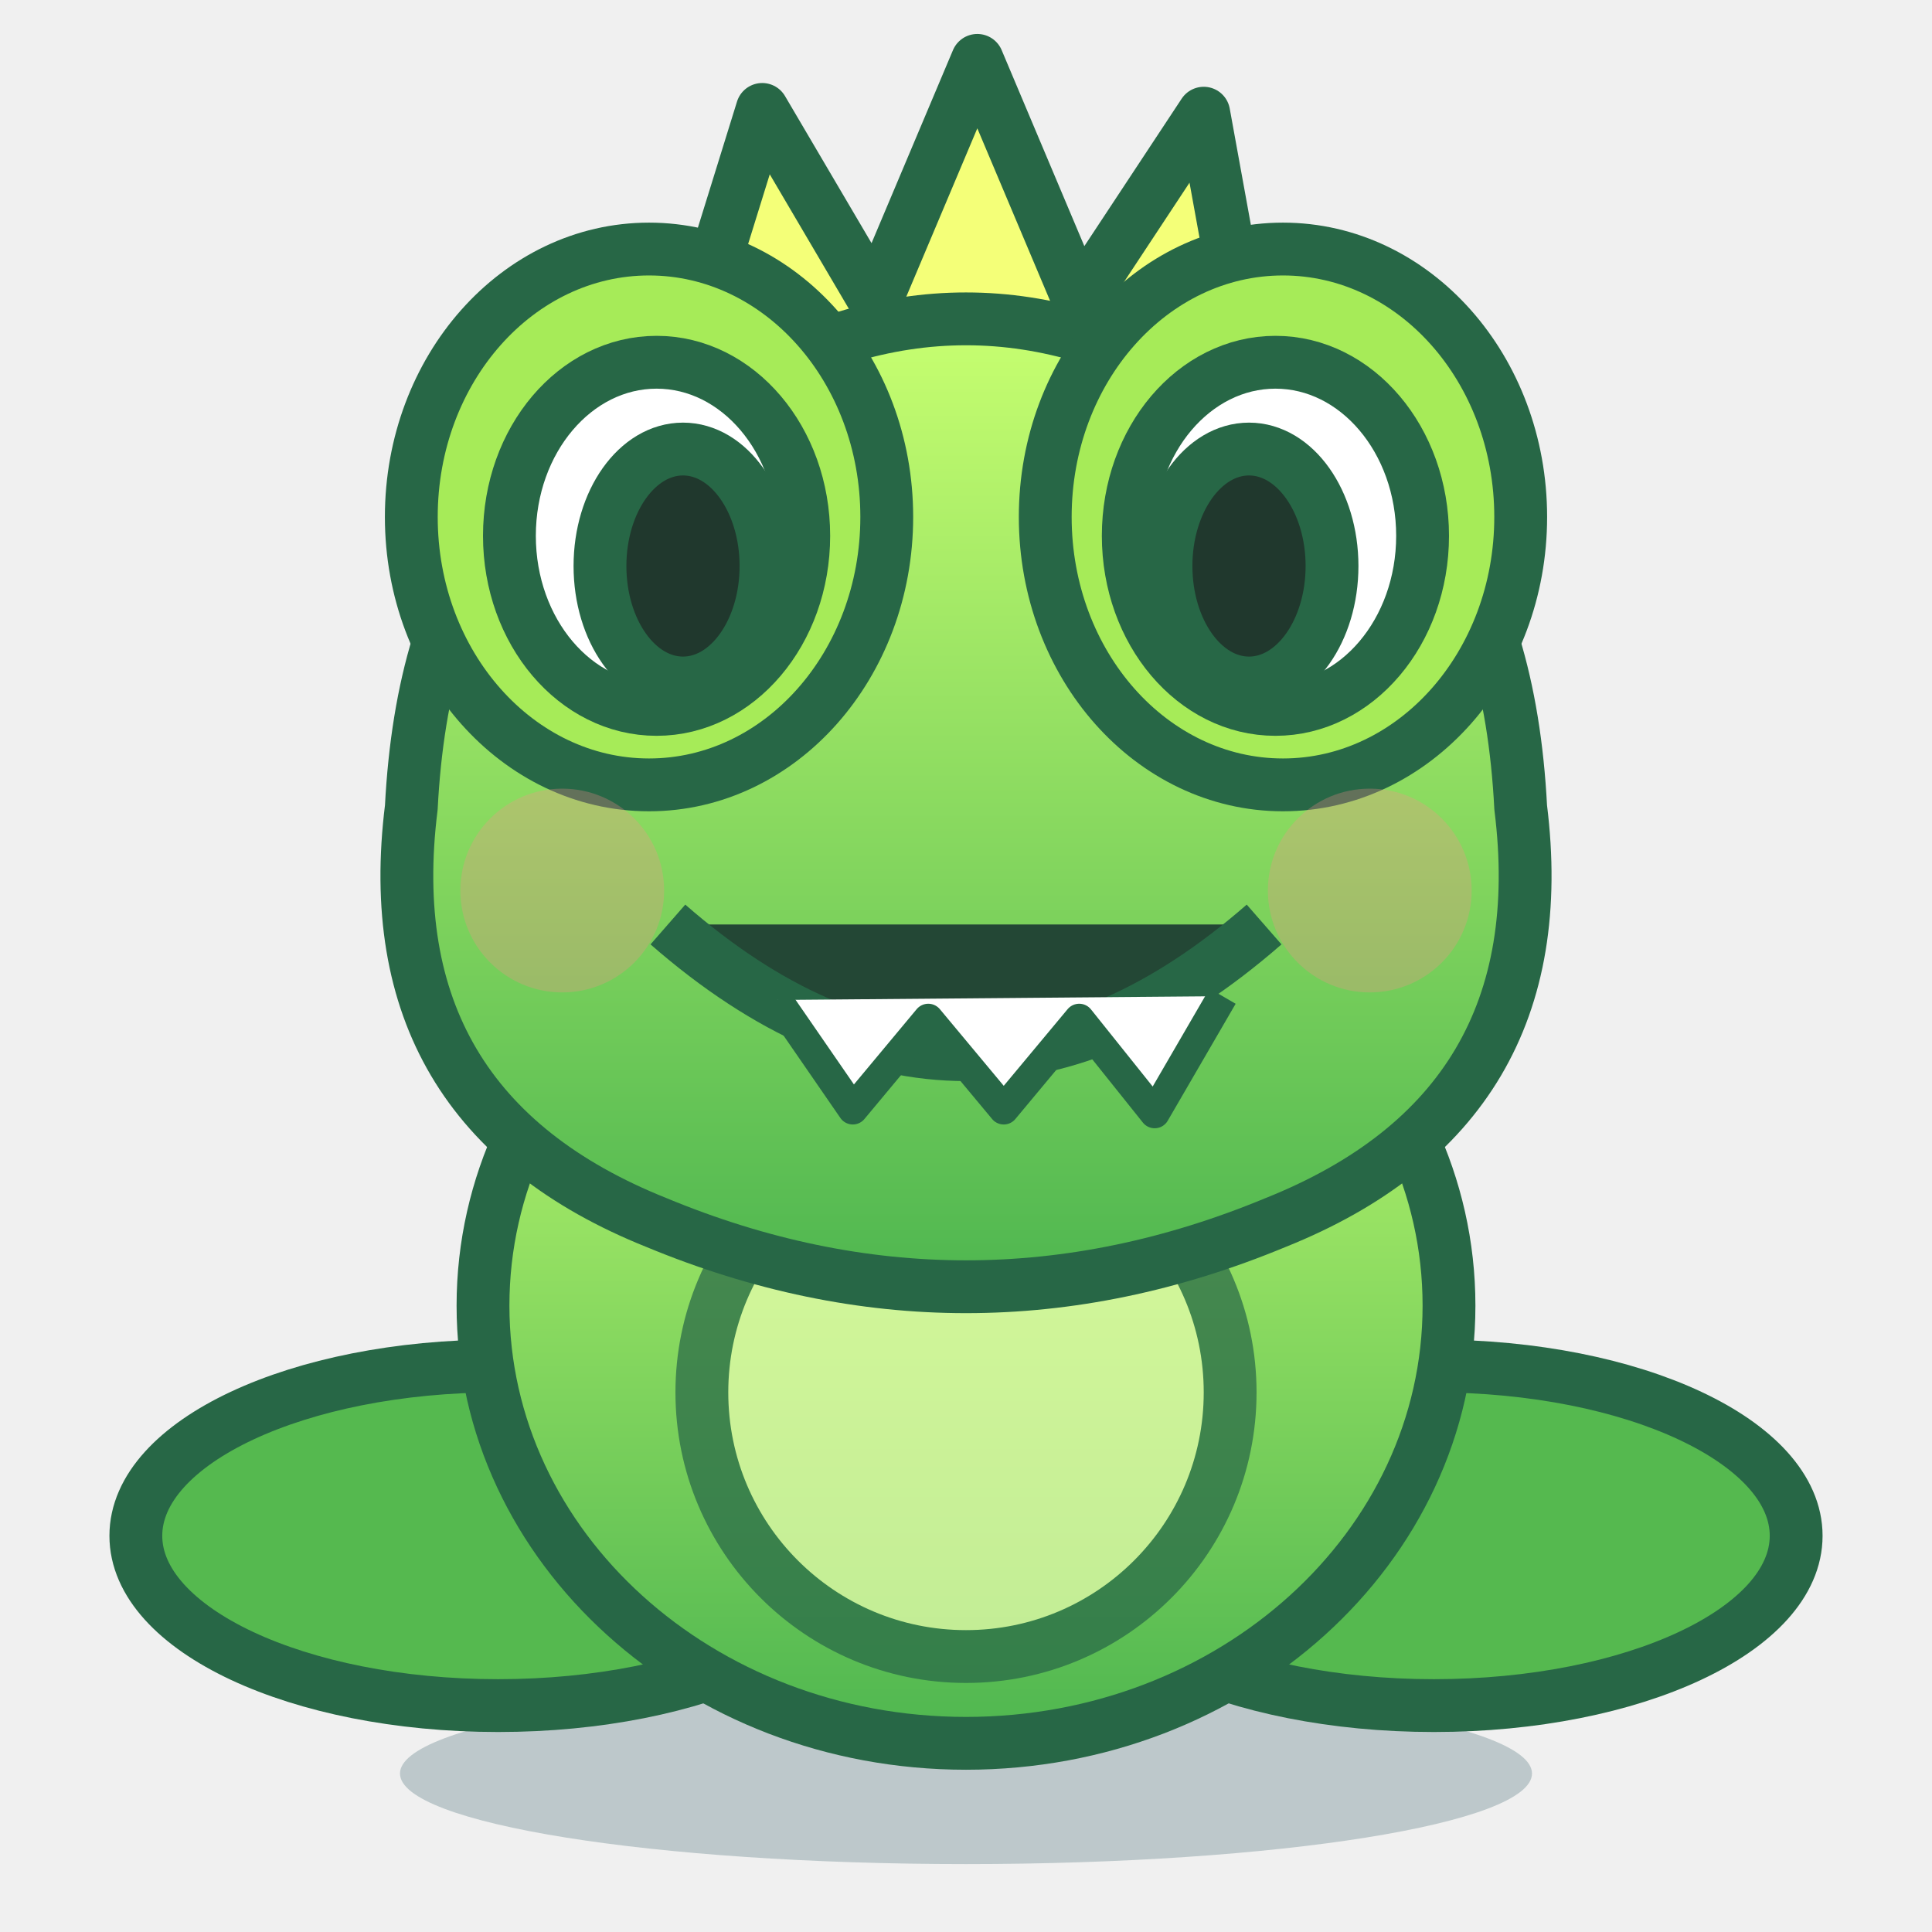
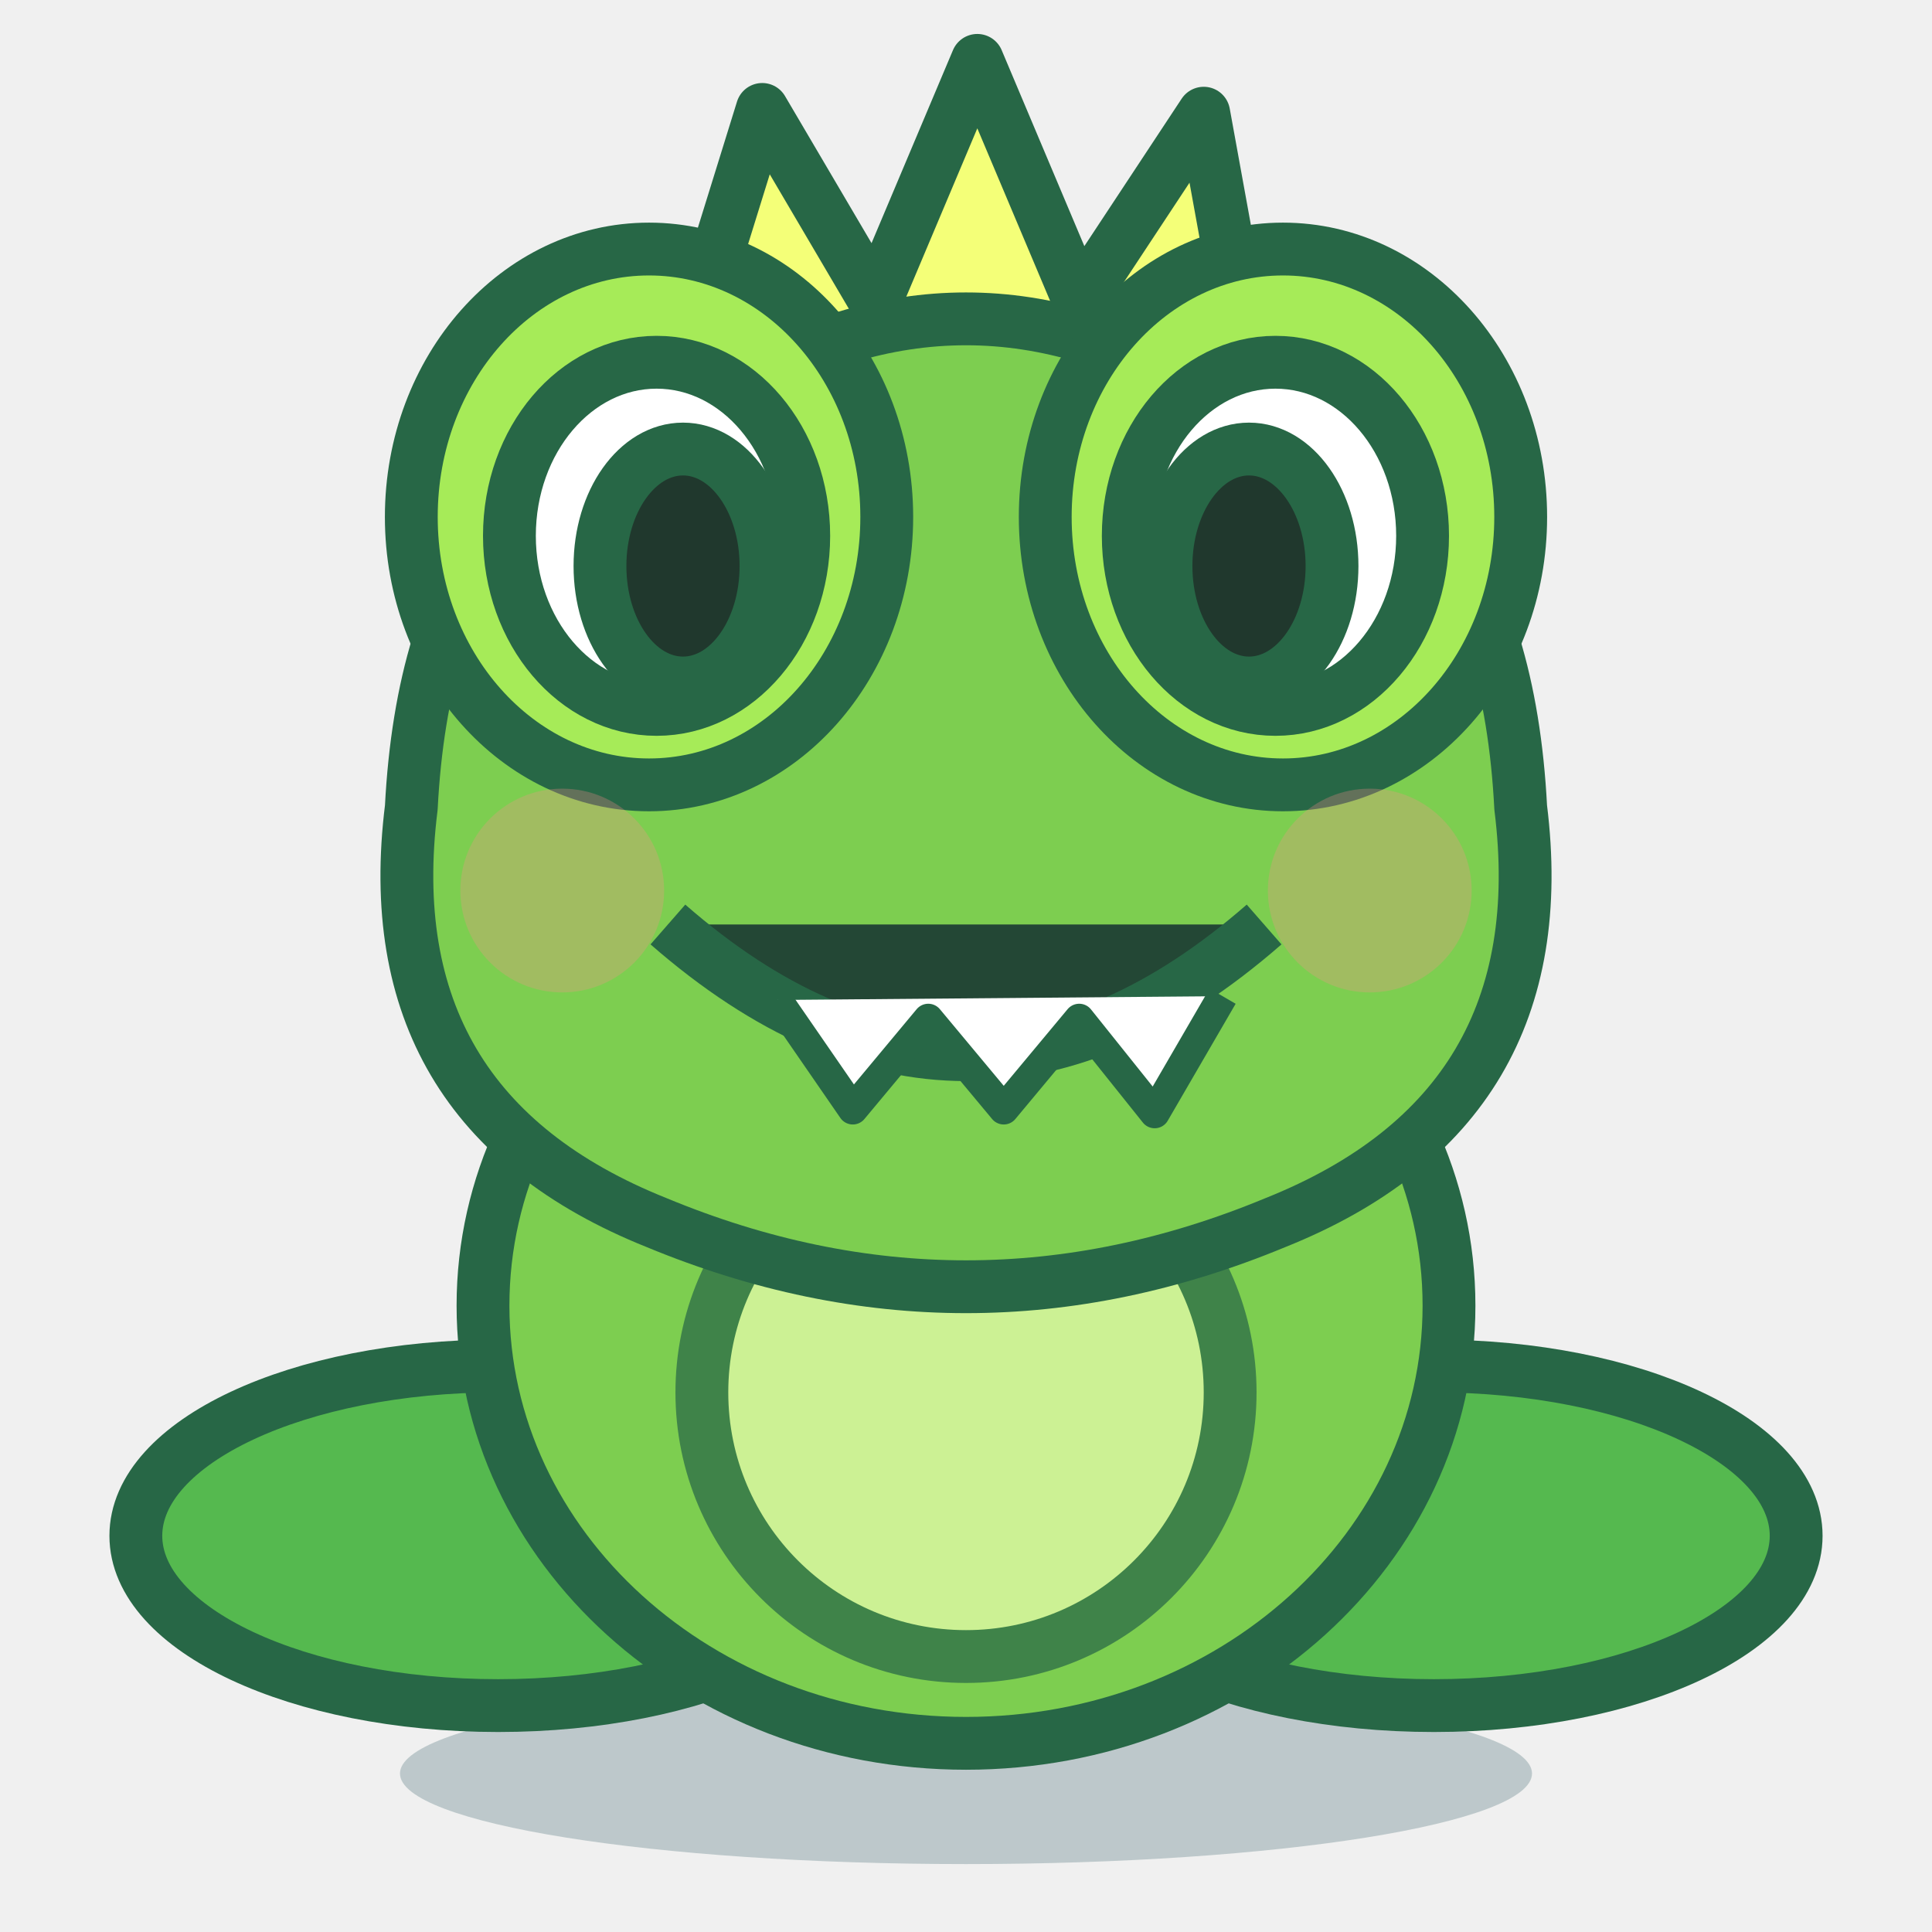
<svg xmlns="http://www.w3.org/2000/svg" viewBox="0 0 512 512" role="img" aria-label="Dino Frog">
  <defs>
-     <linearGradient id="body" x1="0" y1="0" x2="0" y2="1">
-       <stop stop-color="#c8ff70" />
-       <stop offset="1" stop-color="#4eb650" />
-     </linearGradient>
-   </defs>
+ </defs>
  <ellipse cx="256" cy="470" rx="150" ry="24" fill="#073d47" opacity=".22" />
  <g>
    <path d="M184 87 202 29 232 80 259 16 286 80 319 30 331 96" fill="#f4ff78" stroke="#276746" stroke-width="14" stroke-linejoin="round" />
    <g stroke="#276746" stroke-width="14" stroke-linejoin="round">
      <ellipse cx="132" cy="407" rx="96" ry="45" fill="#55b94f" />
      <ellipse cx="380" cy="407" rx="96" ry="45" fill="#55b94f" />
-       <ellipse cx="256" cy="346" rx="128" ry="116" fill="url(#body)" />
+       <ellipse cx="256" cy="346" rx="128" ry="116" fill="#7dce50" />
      <ellipse cx="256" cy="369" rx="70" ry="70" fill="#eaffae" opacity=".72" />
-       <path d="M109 214Q114 117 192 104Q256 65 320 104Q398 117 403 214Q413 294 338 324Q256 358 174 324Q99 294 109 214Z" fill="url(#body)" />
+       <path d="M109 214Q114 117 192 104Q256 65 320 104Q398 117 403 214Q413 294 338 324Q256 358 174 324Q99 294 109 214Z" fill="#7dce50" />
      <ellipse cx="172" cy="137" rx="63" ry="71" fill="#a6eb58" />
      <ellipse cx="340" cy="137" rx="63" ry="71" fill="#a6eb58" />
      <ellipse cx="174" cy="142" rx="39" ry="46" fill="#fff" />
      <ellipse cx="338" cy="142" rx="39" ry="46" fill="#fff" />
      <ellipse cx="181" cy="150" rx="22" ry="31" fill="#20382d" />
      <ellipse cx="331" cy="150" rx="22" ry="31" fill="#20382d" />
      <path d="M177 245Q256 314 335 245" fill="#234735" />
      <path d="M206 265l20 29 20-24 20 24 20-24 20 25 18-31" fill="#fff" stroke-width="8" />
    </g>
    <circle cx="149" cy="236" r="27" fill="#ff8c8c" opacity=".28" />
    <circle cx="363" cy="236" r="27" fill="#ff8c8c" opacity=".28" />
  </g>
</svg>
